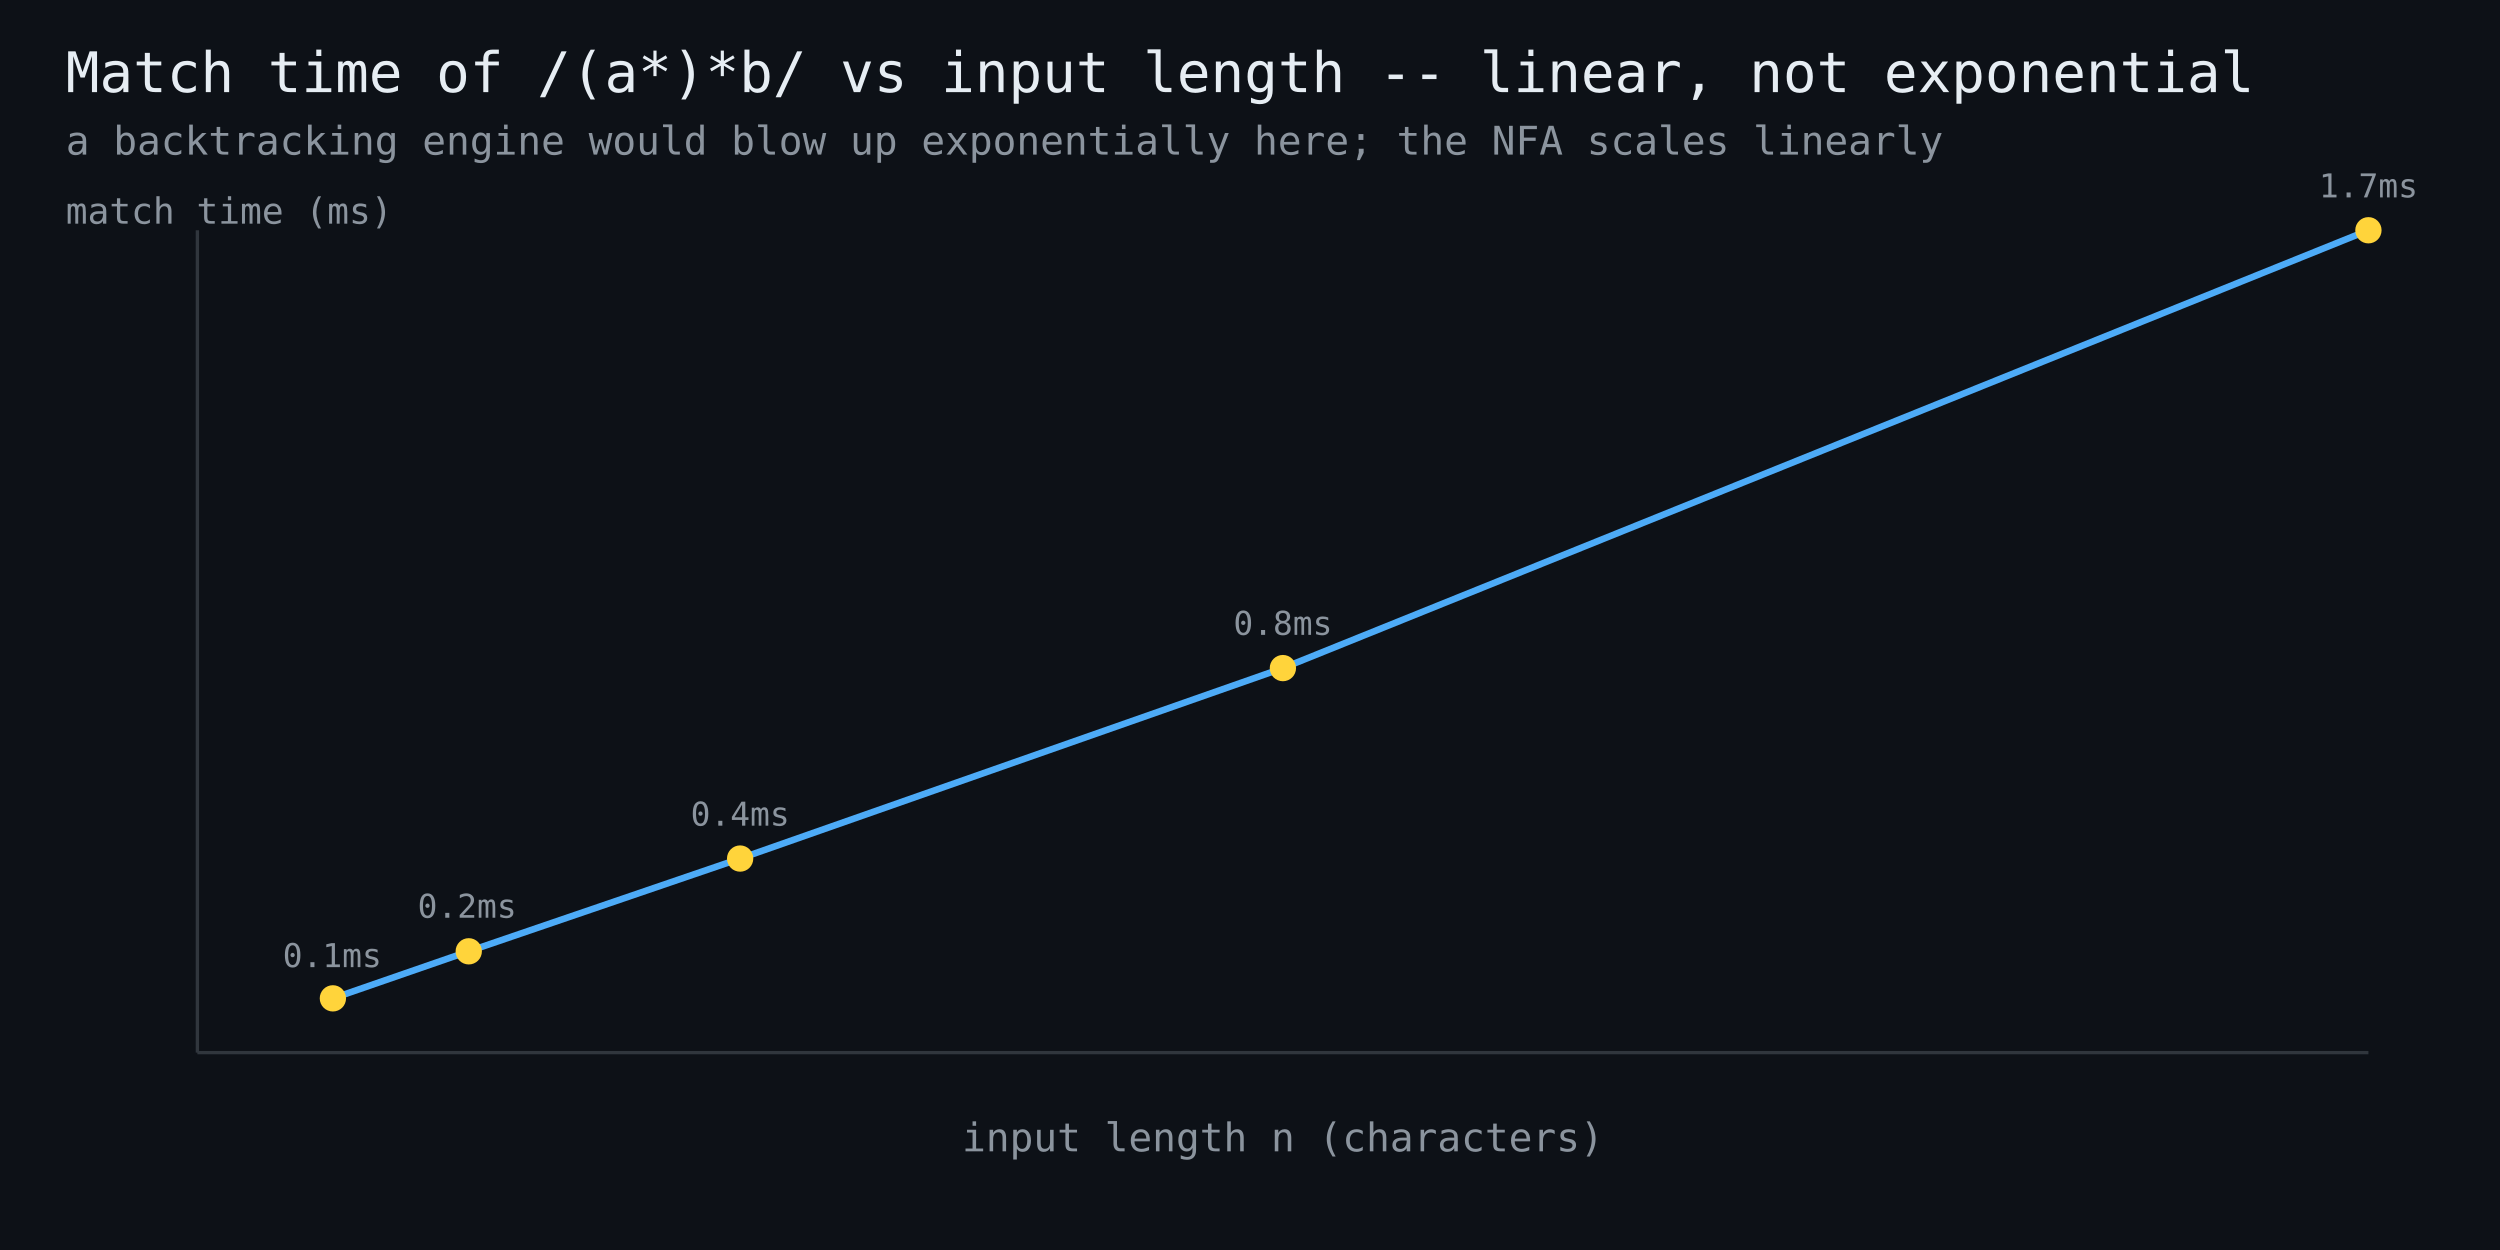
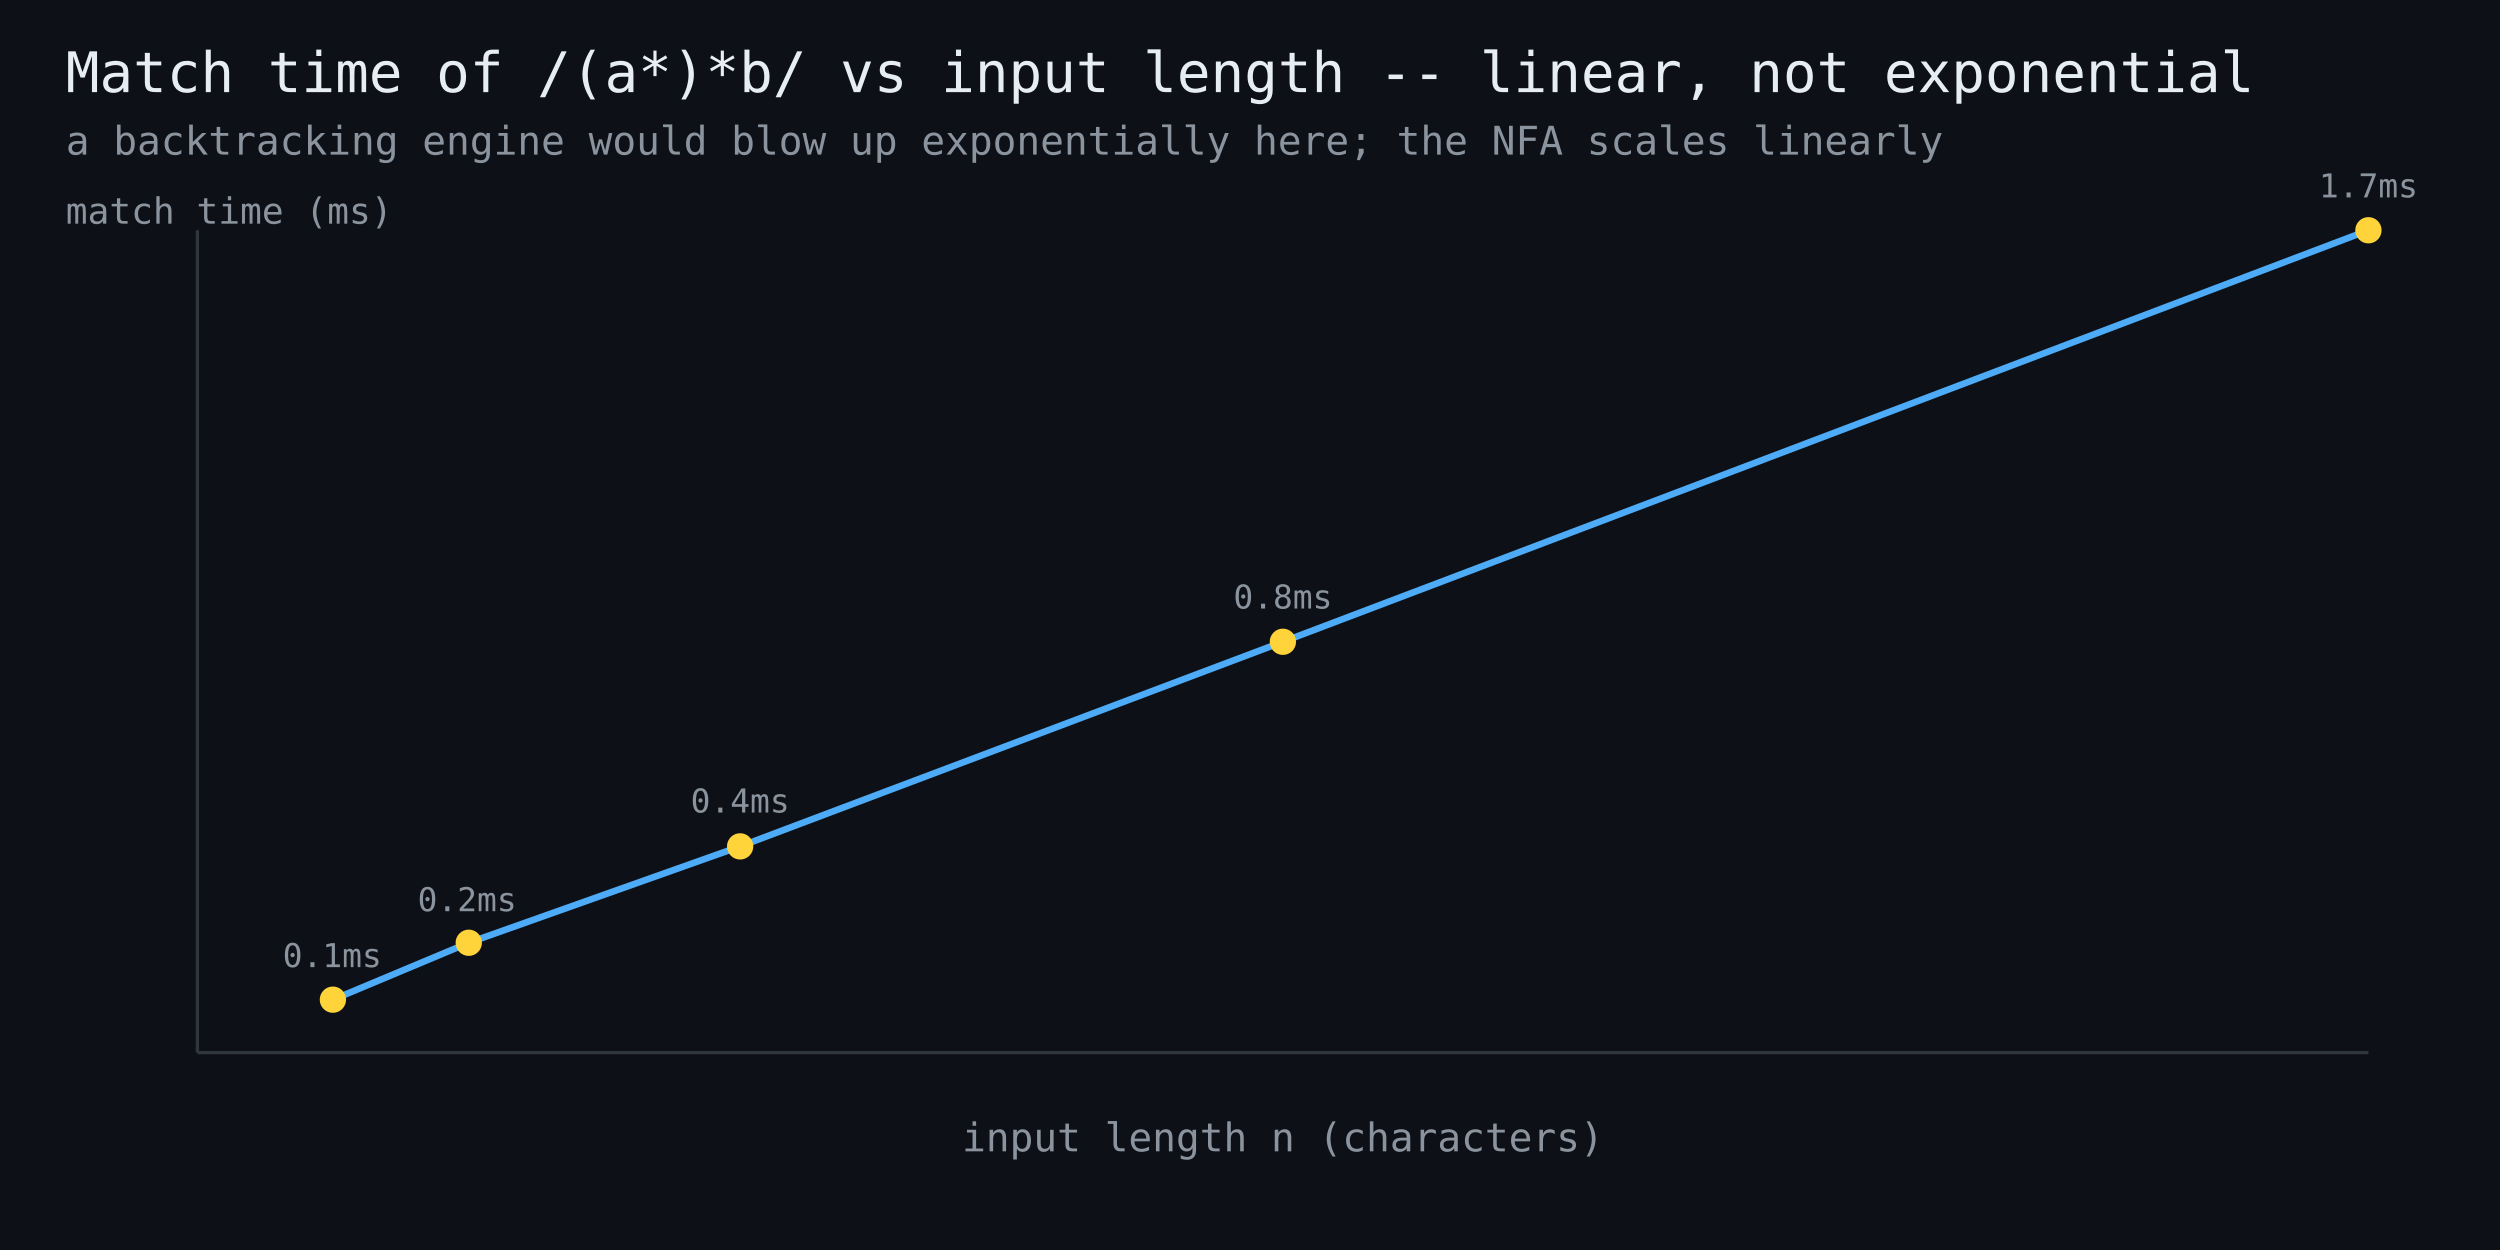
<svg xmlns="http://www.w3.org/2000/svg" width="760" height="380" viewBox="0 0 760 380" font-family="monospace">
  <rect width="760" height="380" fill="#0d1117" />
  <text x="20" y="28" fill="#e6edf3" font-size="17">Match time of /(a*)*b/ vs input length -- linear, not exponential</text>
  <text x="20" y="47" fill="#8b949e" font-size="12">a backtracking engine would blow up exponentially here; the NFA scales linearly</text>
  <line x1="60" y1="320" x2="720" y2="320" stroke="#30363d" stroke-width="1" />
  <line x1="60" y1="320" x2="60" y2="70" stroke="#30363d" stroke-width="1" />
-   <polyline points="101.2,303.5 142.5,289.2 225.0,261.0 390.0,203.1 720.0,70.0" fill="none" stroke="#4dabf7" stroke-width="2" />
-   <circle cx="101.2" cy="303.5" r="4" fill="#ffd43b" />
+   <polyline points="101.2,303.9 142.5,286.6 225.0,257.3 390.0,195.1 720.0,70.0" fill="none" stroke="#4dabf7" stroke-width="2" />
+   <circle cx="101.2" cy="303.9" r="4" fill="#ffd43b" />
  <text x="101" y="294" fill="#8b949e" font-size="10" text-anchor="middle">0.1ms</text>
-   <circle cx="142.5" cy="289.2" r="4" fill="#ffd43b" />
-   <text x="142" y="279" fill="#8b949e" font-size="10" text-anchor="middle">0.2ms</text>
-   <circle cx="225.0" cy="261.0" r="4" fill="#ffd43b" />
-   <text x="225" y="251" fill="#8b949e" font-size="10" text-anchor="middle">0.4ms</text>
-   <circle cx="390.0" cy="203.1" r="4" fill="#ffd43b" />
-   <text x="390" y="193" fill="#8b949e" font-size="10" text-anchor="middle">0.8ms</text>
+   <circle cx="142.5" cy="286.6" r="4" fill="#ffd43b" />
+   <text x="142" y="277" fill="#8b949e" font-size="10" text-anchor="middle">0.2ms</text>
+   <circle cx="225.0" cy="257.3" r="4" fill="#ffd43b" />
+   <text x="225" y="247" fill="#8b949e" font-size="10" text-anchor="middle">0.4ms</text>
+   <circle cx="390.0" cy="195.1" r="4" fill="#ffd43b" />
+   <text x="390" y="185" fill="#8b949e" font-size="10" text-anchor="middle">0.8ms</text>
  <circle cx="720.0" cy="70.0" r="4" fill="#ffd43b" />
  <text x="720" y="60" fill="#8b949e" font-size="10" text-anchor="middle">1.7ms</text>
  <text x="390" y="350" fill="#8b949e" font-size="12" text-anchor="middle">input length n (characters)</text>
  <text x="20" y="68" fill="#8b949e" font-size="11">match time (ms)</text>
</svg>
